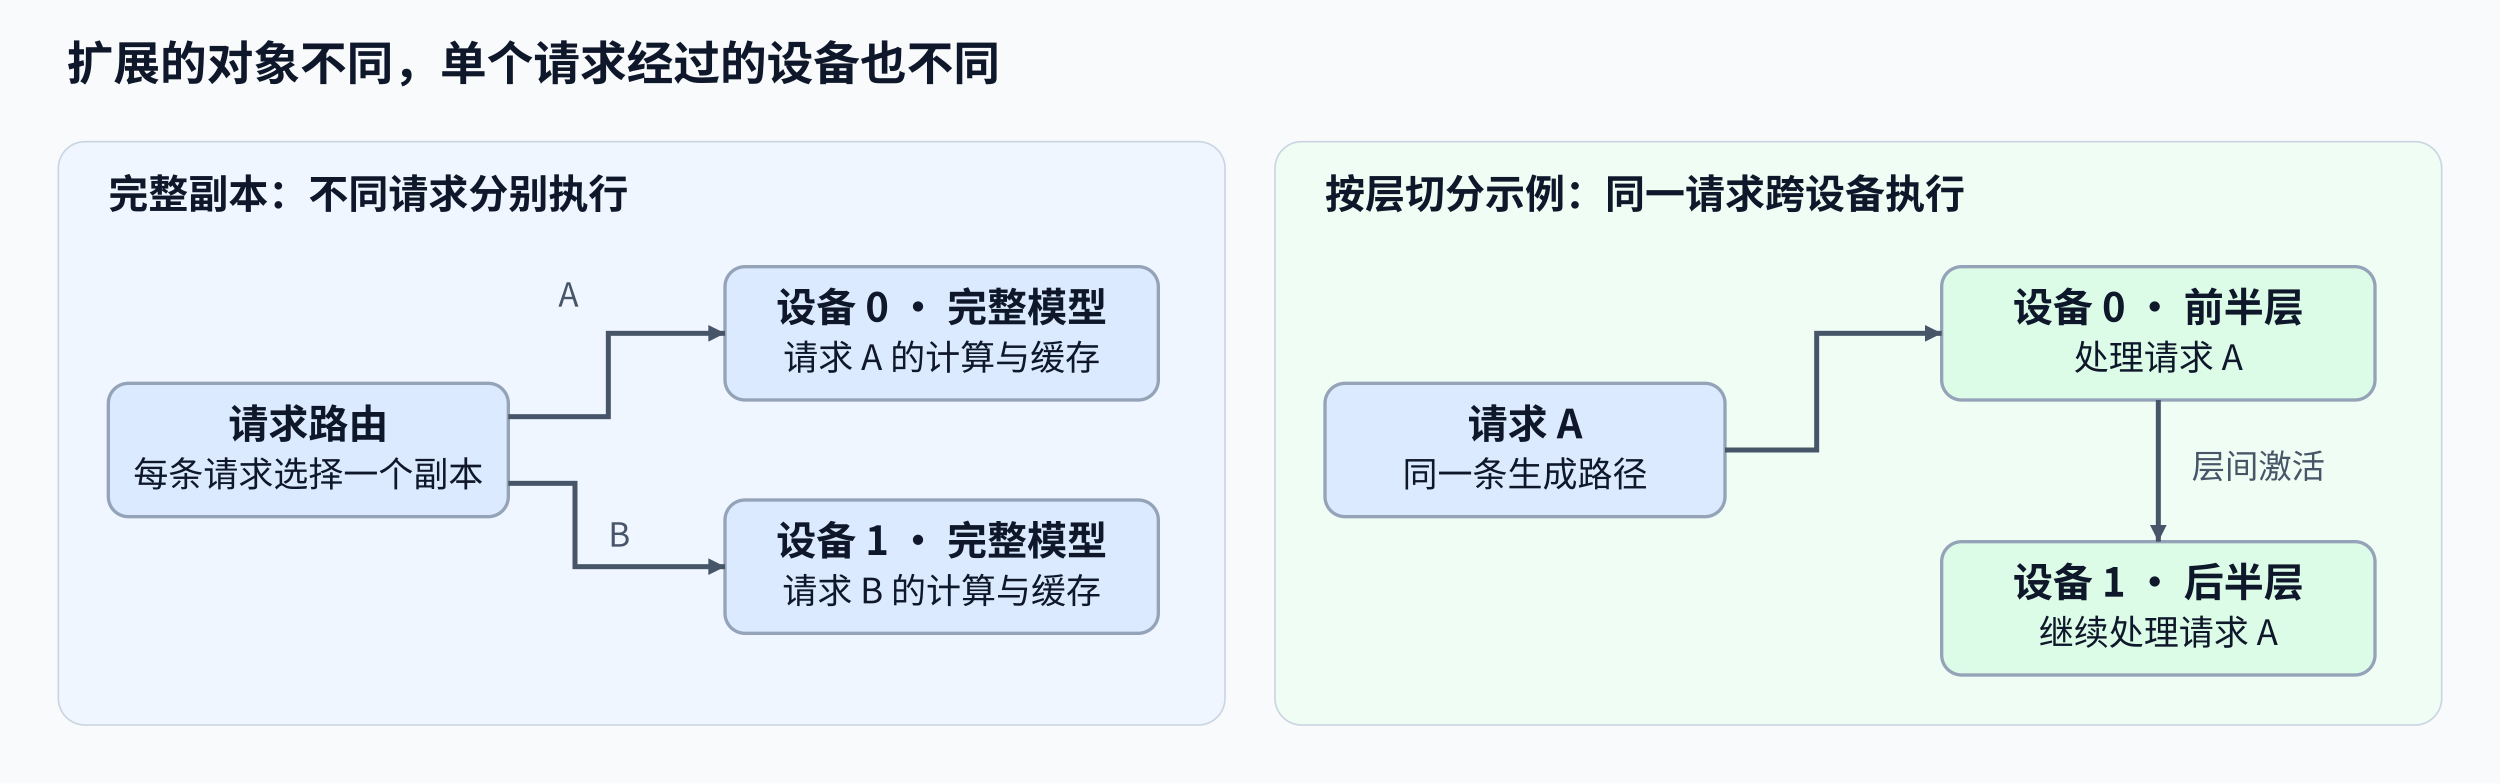
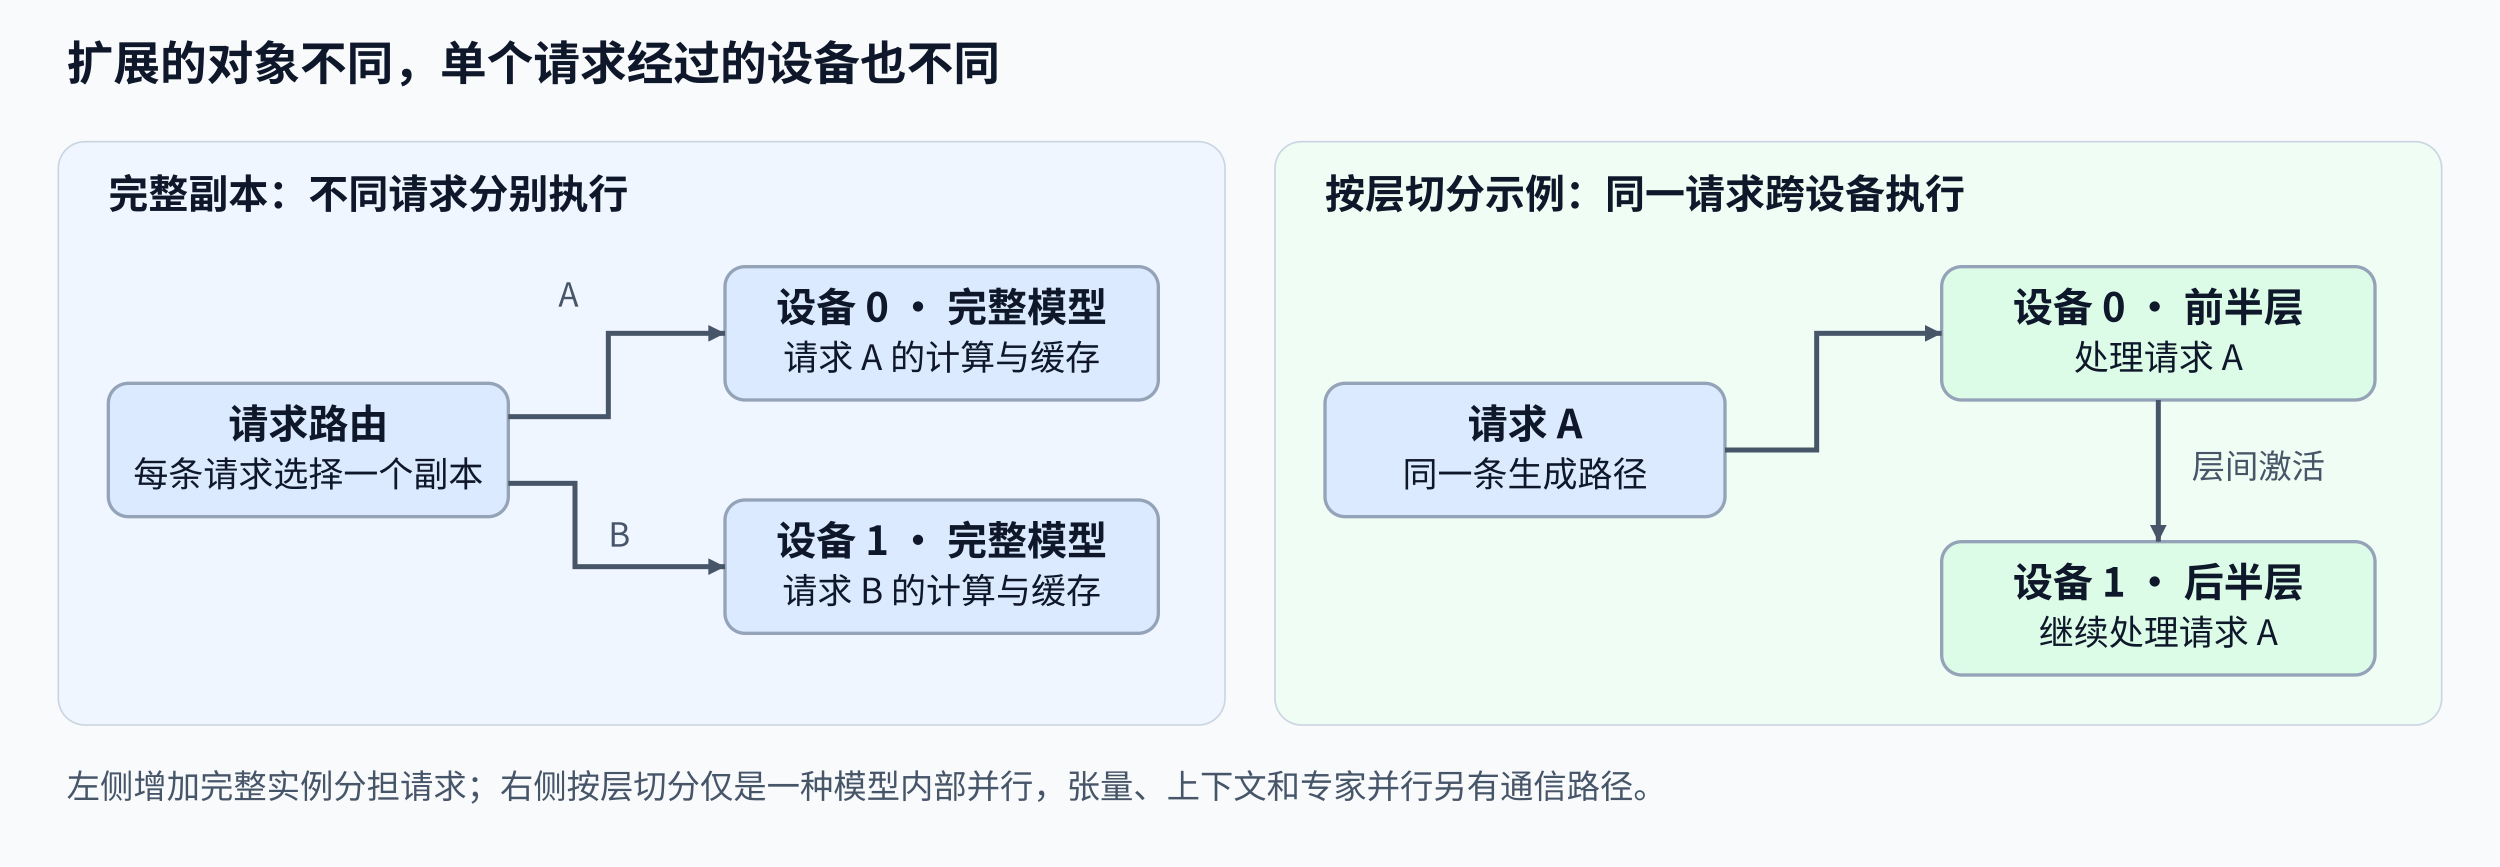
- <svg xmlns="http://www.w3.org/2000/svg" width="1500" height="470" viewBox="0 0 1500 470" role="img" aria-labelledby="title desc">
+ <svg xmlns="http://www.w3.org/2000/svg" width="1500" height="520" viewBox="0 0 1500 520" role="img" aria-labelledby="title desc">
  <defs>
    <marker id="arrow" viewBox="0 0 10 10" refX="10" refY="5" markerWidth="10" markerHeight="10" markerUnits="userSpaceOnUse" orient="auto">
      <path d="M0 0 L10 5 L0 10Z" fill="#475569" />
    </marker>
  </defs>
  <style>text{font-family:'Noto Sans CJK SC',sans-serif;fill:#0f172a}.title{font-size:28px;font-weight:700}.head{font-size:24px;font-weight:700}.body{font-size:21px}.note{font-size:20px;fill:#475569}.node{stroke:#94a3b8;stroke-width:2;rx:12}.edge{fill:none;stroke:#475569;stroke-width:3;marker-end:url(#arrow)}</style>
-   <rect width="1500" height="470" fill="#f8fafc" />
+   <rect width="1500" height="520" fill="#f8fafc" />
  <text x="40" y="48" class="title">扩展的对象不同，单个请求经过的设备也不同</text>
  <rect x="35" y="85" width="700" height="350" rx="16" fill="#eff6ff" stroke="#cbd5e1" data-layout-role="panel" />
  <rect x="765" y="85" width="700" height="350" rx="16" fill="#f0fdf4" stroke="#cbd5e1" data-layout-role="panel" />
  <text x="65" y="125" class="head">完整副本：不同请求分别执行</text>
  <text x="795" y="125" class="head">按层切分示例：同一请求跨设备执行</text>
  <rect x="65" y="230" width="240" height="80" class="node" fill="#dbeafe" />
  <text x="185" y="263" text-anchor="middle" class="head">请求路由</text>
  <text x="185" y="292" text-anchor="middle" class="body">每条请求选择一个副本</text>
  <rect x="435" y="160" width="260" height="80" class="node" fill="#dbeafe" />
  <text x="565" y="193" text-anchor="middle" class="head">设备 0 · 完整模型</text>
  <text x="565" y="222" text-anchor="middle" class="body">请求 A 的计算与缓存</text>
  <rect x="435" y="300" width="260" height="80" class="node" fill="#dbeafe" />
  <text x="565" y="333" text-anchor="middle" class="head">设备 1 · 完整模型</text>
  <text x="565" y="362" text-anchor="middle" class="body">请求 B 的计算与缓存</text>
  <path d="M305 250 H365 V200 H435" class="edge" />
  <text x="335" y="184" class="note">A</text>
  <path d="M305 290 H345 V340 H435" class="edge" />
  <text x="365" y="328" class="note">B</text>
  <rect x="795" y="230" width="240" height="80" class="node" fill="#dbeafe" />
  <text x="915" y="263" text-anchor="middle" class="head">请求 A</text>
  <text x="915" y="292" text-anchor="middle" class="body">同一条生成路径</text>
  <rect x="1165" y="160" width="260" height="80" class="node" fill="#dcfce7" />
  <text x="1295" y="193" text-anchor="middle" class="head">设备 0 · 前半层</text>
  <text x="1295" y="222" text-anchor="middle" class="body">处理请求 A</text>
  <rect x="1165" y="325" width="260" height="80" class="node" fill="#dcfce7" />
  <text x="1295" y="358" text-anchor="middle" class="head">设备 1 · 后半层</text>
  <text x="1295" y="387" text-anchor="middle" class="body">继续处理请求 A</text>
  <path d="M1035 270 H1090 V200 H1165" class="edge" />
  <path d="M1295 240 V325" class="edge" />
  <text x="1315" y="287" class="note">层间激活</text>
+   <text x="40" y="479" class="note">左侧增加完整实例分担请求；右侧按层切分仅是一种模型内部并行，张量、上下文和专家并行另有通信路径。</text>
</svg>
